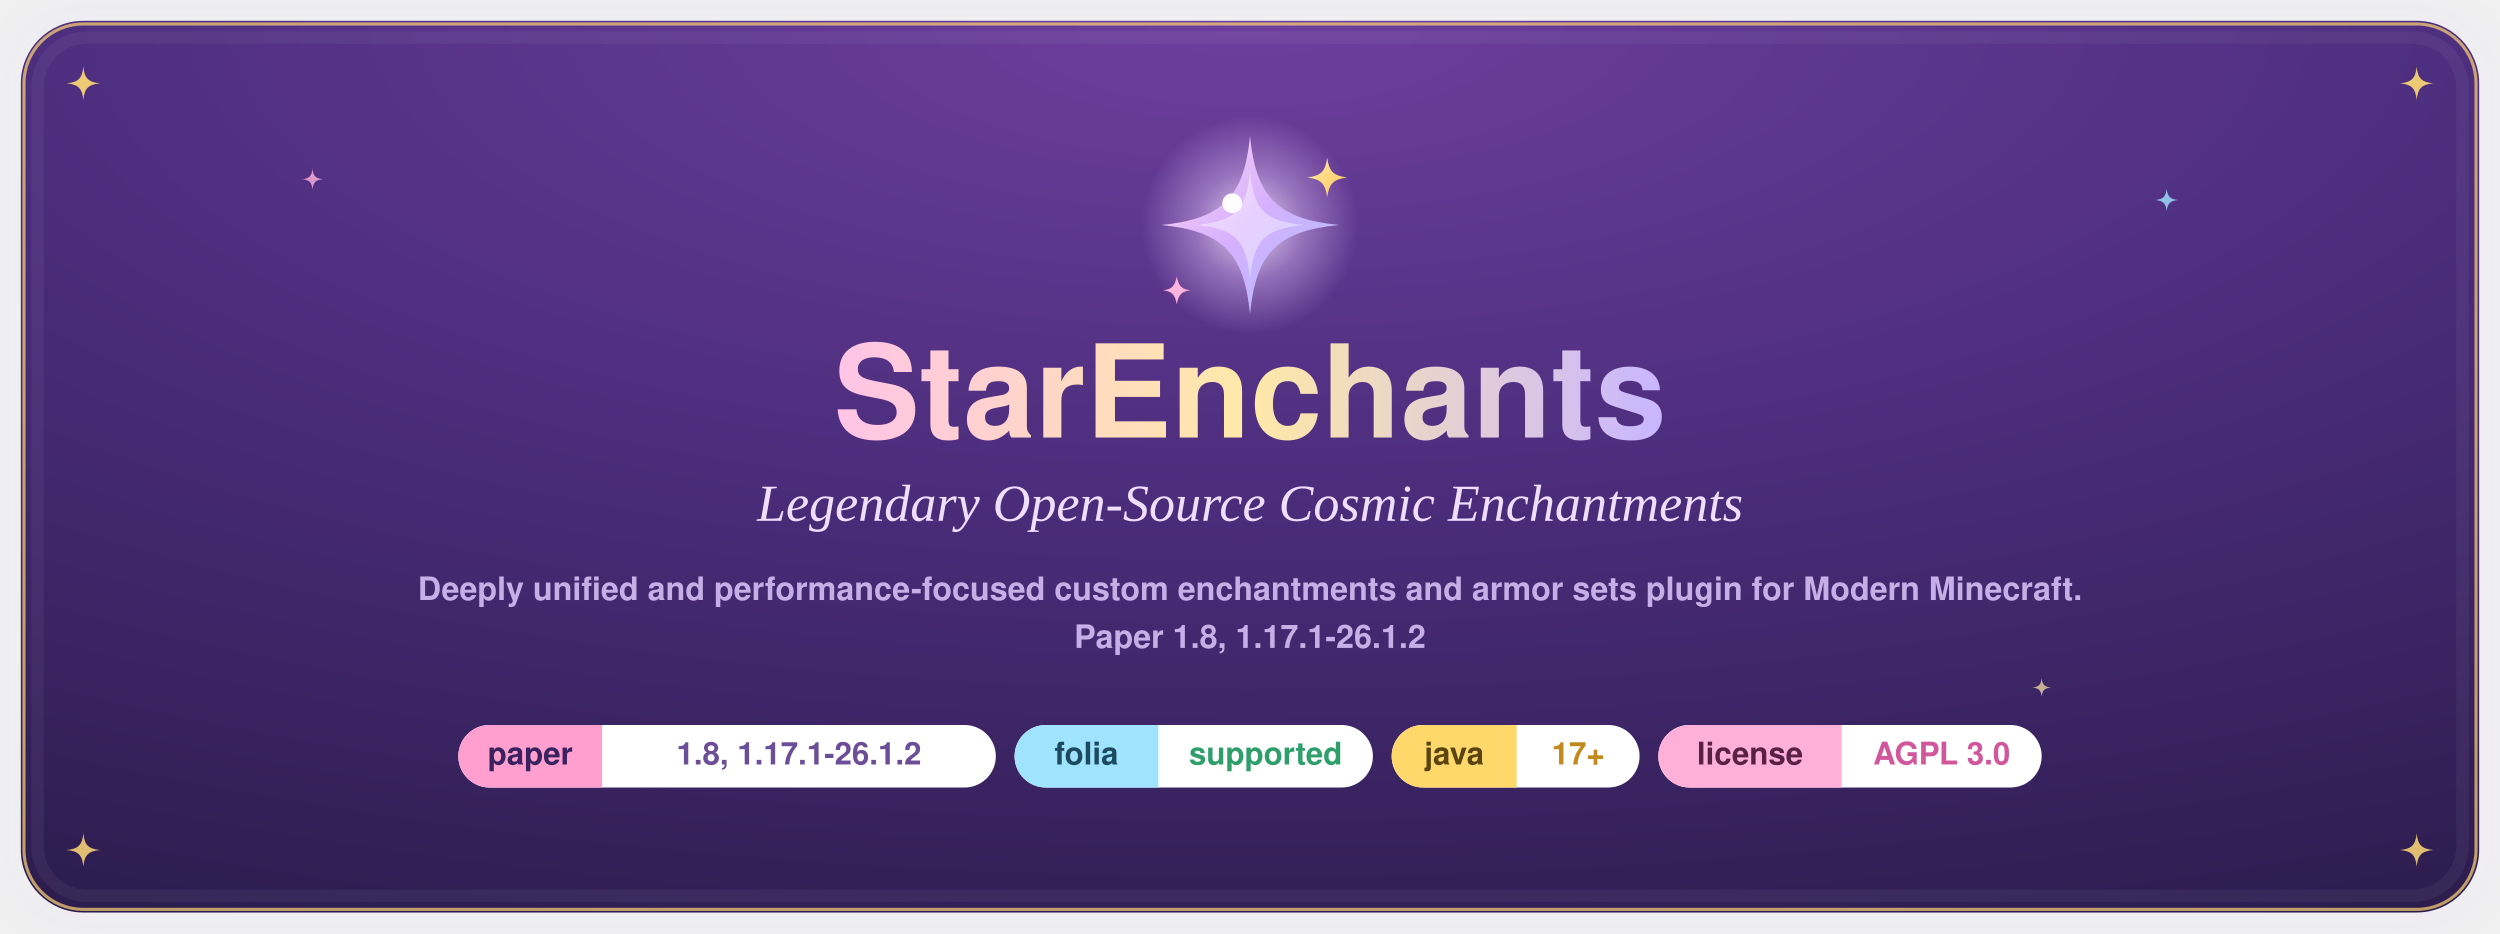
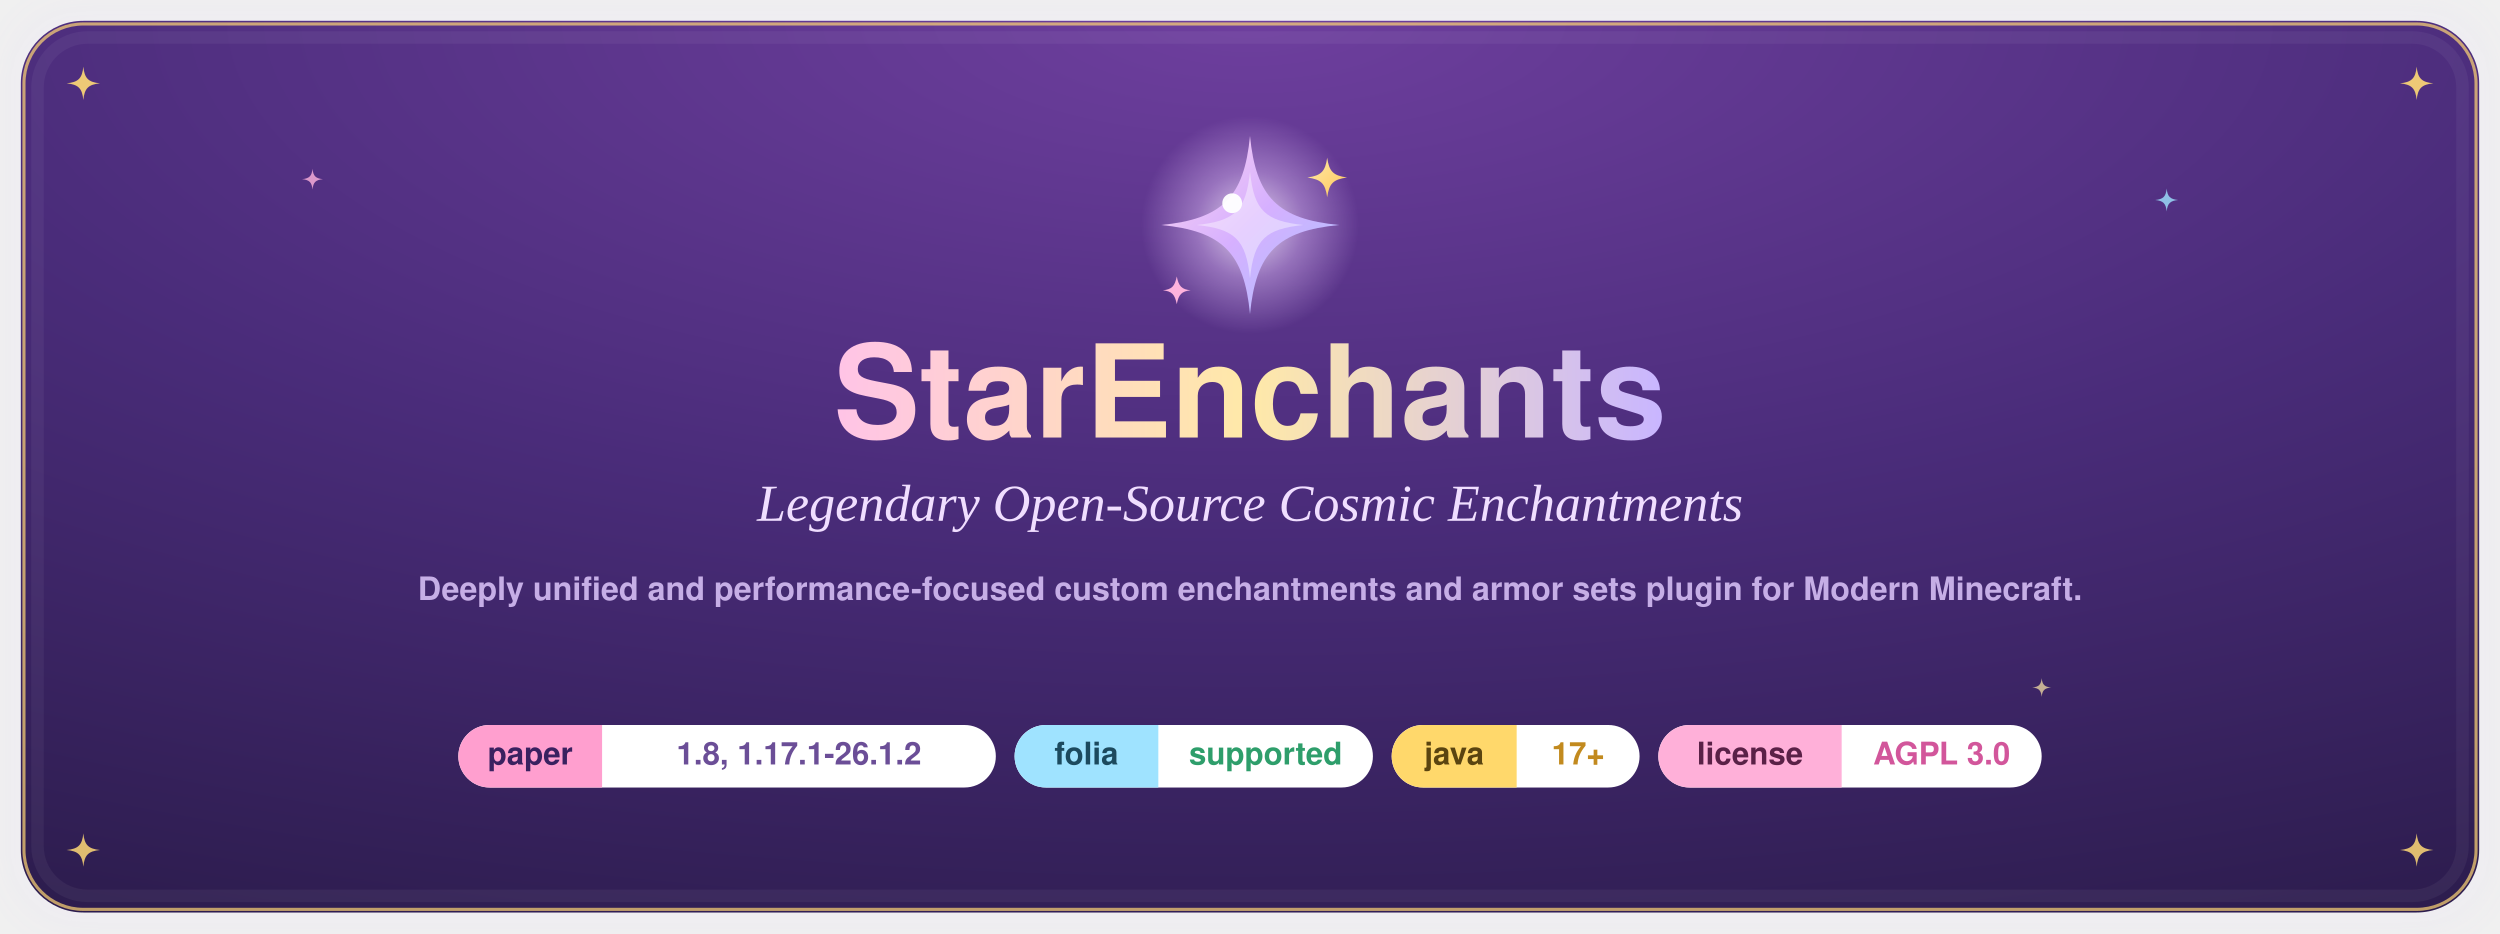
<svg xmlns="http://www.w3.org/2000/svg" width="1200" height="448" viewBox="0 0 1200 448" role="img" aria-label="StarEnchants — Deeply unified and performance-focused custom enchantments and armor sets plugin for Modern Minecraft.">
  <defs>
    <radialGradient id="card" cx="50%" cy="0%" r="115%">
      <stop offset="0" stop-color="#6E3F9E" />
      <stop offset="0.48" stop-color="#4A2C7A" />
      <stop offset="1" stop-color="#2A1B4A" />
    </radialGradient>
    <linearGradient id="wm" x1="0" y1="0" x2="1" y2="0">
      <stop offset="0" stop-color="#FFC4E6" />
      <stop offset="0.5" stop-color="#FFE9A8" />
      <stop offset="1" stop-color="#C9B6FF" />
    </linearGradient>
    <radialGradient id="hGlow" cx="50%" cy="50%" r="50%">
      <stop offset="0" stop-color="#FFFFFF" stop-opacity="0.85" />
      <stop offset="0.5" stop-color="#E9C9FF" stop-opacity="0.4" />
      <stop offset="1" stop-color="#E9C9FF" stop-opacity="0" />
    </radialGradient>
    <linearGradient id="hStar" x1="0" y1="0" x2="1" y2="1">
      <stop offset="0" stop-color="#FFD6EE" />
      <stop offset="0.5" stop-color="#D6B0FF" />
      <stop offset="1" stop-color="#A8C2FF" />
    </linearGradient>
    <linearGradient id="hGold" x1="0" y1="0" x2="1" y2="1">
      <stop offset="0" stop-color="#FFE9A8" />
      <stop offset="1" stop-color="#FFC75A" />
    </linearGradient>
    <filter id="og" x="-10%" y="-10%" width="120%" height="130%">
      <feGaussianBlur stdDeviation="9" />
    </filter>
  </defs>
  <rect x="10" y="10" width="1180" height="428" rx="30" fill="none" stroke="#C79BFF" stroke-opacity="0.45" stroke-width="2" filter="url(#og)" />
  <rect x="10" y="10" width="1180" height="428" rx="30" fill="url(#card)" />
  <rect x="11.5" y="11.5" width="1177" height="425" rx="28.5" fill="none" stroke="#FFD676" stroke-opacity="0.7" stroke-width="1.5" />
  <rect x="18" y="18" width="1164" height="412" rx="24" fill="none" stroke="#FFFFFF" stroke-opacity="0.05" stroke-width="6" />
  <path transform="translate(40 40) scale(0.800)" d="M0 -10 C0.7 -3 3 -0.7 10 0 C3 0.7 0.7 3 0 10 C-0.7 3 -3 0.7 -10 0 C-3 -0.7 -0.7 -3 0 -10 Z" fill="#FFD976" opacity="0.9" />
  <path transform="translate(1160 40) scale(0.800)" d="M0 -10 C0.7 -3 3 -0.7 10 0 C3 0.7 0.7 3 0 10 C-0.7 3 -3 0.7 -10 0 C-3 -0.7 -0.7 -3 0 -10 Z" fill="#FFD976" opacity="0.9" />
  <path transform="translate(40 408) scale(0.800)" d="M0 -10 C0.7 -3 3 -0.7 10 0 C3 0.7 0.7 3 0 10 C-0.7 3 -3 0.7 -10 0 C-3 -0.7 -0.7 -3 0 -10 Z" fill="#FFD976" opacity="0.85" />
  <path transform="translate(1160 408) scale(0.800)" d="M0 -10 C0.7 -3 3 -0.7 10 0 C3 0.7 0.7 3 0 10 C-0.7 3 -3 0.7 -10 0 C-3 -0.7 -0.7 -3 0 -10 Z" fill="#FFD976" opacity="0.85" />
  <path transform="translate(150 86) scale(0.500)" d="M0 -10 C0.7 -3 3 -0.7 10 0 C3 0.7 0.7 3 0 10 C-0.7 3 -3 0.7 -10 0 C-3 -0.7 -0.7 -3 0 -10 Z" fill="#FFB3DD" opacity="0.8" />
  <path transform="translate(1040 96) scale(0.550)" d="M0 -10 C0.7 -3 3 -0.7 10 0 C3 0.7 0.7 3 0 10 C-0.7 3 -3 0.7 -10 0 C-3 -0.7 -0.7 -3 0 -10 Z" fill="#9FE3FF" opacity="0.8" />
  <path transform="translate(250 360) scale(0.450)" d="M0 -10 C0.7 -3 3 -0.7 10 0 C3 0.7 0.7 3 0 10 C-0.7 3 -3 0.7 -10 0 C-3 -0.7 -0.7 -3 0 -10 Z" fill="#FFB3DD" opacity="0.7" />
  <path transform="translate(980 330) scale(0.450)" d="M0 -10 C0.7 -3 3 -0.7 10 0 C3 0.7 0.7 3 0 10 C-0.7 3 -3 0.7 -10 0 C-3 -0.7 -0.7 -3 0 -10 Z" fill="#FFE9A8" opacity="0.7" />
  <g transform="translate(544.90 52.90) scale(0.95)">
    <circle cx="58" cy="58" r="55" fill="url(#hGlow)" />
    <path d="M58 13 C61 44 72 55 103 58 C72 61 61 72 58 103 C55 72 44 61 13 58 C44 55 55 44 58 13 Z" fill="url(#hStar)" />
    <path d="M58 31 C60 51 66 56 85 58 C66 60 60 65 58 85 C56 65 50 60 31 58 C50 56 56 51 58 31 Z" fill="#FFFFFF" opacity="0.4" />
    <circle cx="49" cy="47" r="5" fill="#FFFFFF" opacity="0.95" />
    <path d="M97 24 C98 31 100 33 107 34 C100 35 98 37 97 44 C96 37 94 35 87 34 C94 33 96 31 97 24 Z" fill="url(#hGold)" />
    <path d="M21 84 C22 89 23.5 90.5 28 91 C23.5 91.5 22 93 21 98 C20 93 18.5 91.5 14 91 C18.5 90.5 20 89 21 84 Z" fill="#FFB3DD" />
  </g>
  <text x="600" y="210" font-family="'Trebuchet MS','Segoe UI',system-ui,-apple-system,Helvetica,Arial,sans-serif" font-size="62" font-weight="700" fill="url(#wm)" text-anchor="middle" dominant-baseline="alphabetic">StarEnchants</text>
  <text x="600" y="250" font-family="Georgia,'Times New Roman',serif" font-size="25" font-style="italic" fill="#F0DEFF" text-anchor="middle">Legendary Open-Source Cosmic Enchantments</text>
  <text x="600" y="288" font-family="'Trebuchet MS','Segoe UI',system-ui,-apple-system,Helvetica,Arial,sans-serif" font-size="15.5" font-weight="600" fill="#C6AEE6" text-anchor="middle">Deeply unified and performance-focused custom enchantments and armor sets plugin for Modern Minecraft.</text>
-   <text x="600" y="311" font-family="'Trebuchet MS','Segoe UI',system-ui,-apple-system,Helvetica,Arial,sans-serif" font-size="15.5" font-weight="600" fill="#C6AEE6" text-anchor="middle">Paper 1.8, 1.17.1-26.1.2</text>
  <g transform="translate(-105.5 0)">
    <rect x="325.5" y="348" width="258" height="30" rx="15" fill="#FFFFFF" />
    <path d="M340.5 348 H394.5 V378 H340.5 A15 15 0 0 1 325.5 363 V363 A15 15 0 0 1 340.5 348 Z" fill="#FF9FCF" />
    <text x="360" y="363.5" font-family="'Trebuchet MS','Segoe UI',system-ui,-apple-system,Helvetica,Arial,sans-serif" font-size="15" font-weight="700" fill="#3A2160" text-anchor="middle" dominant-baseline="central">paper</text>
    <text x="489" y="363.5" font-family="'Trebuchet MS','Segoe UI',system-ui,-apple-system,Helvetica,Arial,sans-serif" font-size="15" font-weight="700" fill="#6B4E97" text-anchor="middle" dominant-baseline="central">1.8, 1.17.1-26.1.2</text>
    <rect x="592.5" y="348" width="172" height="30" rx="15" fill="#FFFFFF" />
    <path d="M607.5 348 H661.5 V378 H607.5 A15 15 0 0 1 592.5 363 V363 A15 15 0 0 1 607.5 348 Z" fill="#9FE3FF" />
    <text x="627" y="363.5" font-family="'Trebuchet MS','Segoe UI',system-ui,-apple-system,Helvetica,Arial,sans-serif" font-size="15" font-weight="700" fill="#1C4A5E" text-anchor="middle" dominant-baseline="central">folia</text>
    <text x="713" y="363.5" font-family="'Trebuchet MS','Segoe UI',system-ui,-apple-system,Helvetica,Arial,sans-serif" font-size="15" font-weight="700" fill="#2E9E6B" text-anchor="middle" dominant-baseline="central">supported</text>
    <rect x="773.5" y="348" width="119" height="30" rx="15" fill="#FFFFFF" />
    <path d="M788.5 348 H833.5 V378 H788.5 A15 15 0 0 1 773.5 363 V363 A15 15 0 0 1 788.5 348 Z" fill="#FFD86B" />
    <text x="803.5" y="363.5" font-family="'Trebuchet MS','Segoe UI',system-ui,-apple-system,Helvetica,Arial,sans-serif" font-size="15" font-weight="700" fill="#5A4410" text-anchor="middle" dominant-baseline="central">java</text>
    <text x="863" y="363.5" font-family="'Trebuchet MS','Segoe UI',system-ui,-apple-system,Helvetica,Arial,sans-serif" font-size="15" font-weight="700" fill="#C28A1E" text-anchor="middle" dominant-baseline="central">17+</text>
    <rect x="901.5" y="348" width="184" height="30" rx="15" fill="#FFFFFF" />
    <path d="M916.5 348 H989.5 V378 H916.5 A15 15 0 0 1 901.5 363 V363 A15 15 0 0 1 916.5 348 Z" fill="#FFB0D9" />
    <text x="945.5" y="363.5" font-family="'Trebuchet MS','Segoe UI',system-ui,-apple-system,Helvetica,Arial,sans-serif" font-size="15" font-weight="700" fill="#5A2147" text-anchor="middle" dominant-baseline="central">license</text>
    <text x="1037.5" y="363.5" font-family="'Trebuchet MS','Segoe UI',system-ui,-apple-system,Helvetica,Arial,sans-serif" font-size="15" font-weight="700" fill="#D2569B" text-anchor="middle" dominant-baseline="central">AGPL 3.0</text>
  </g>
</svg>
